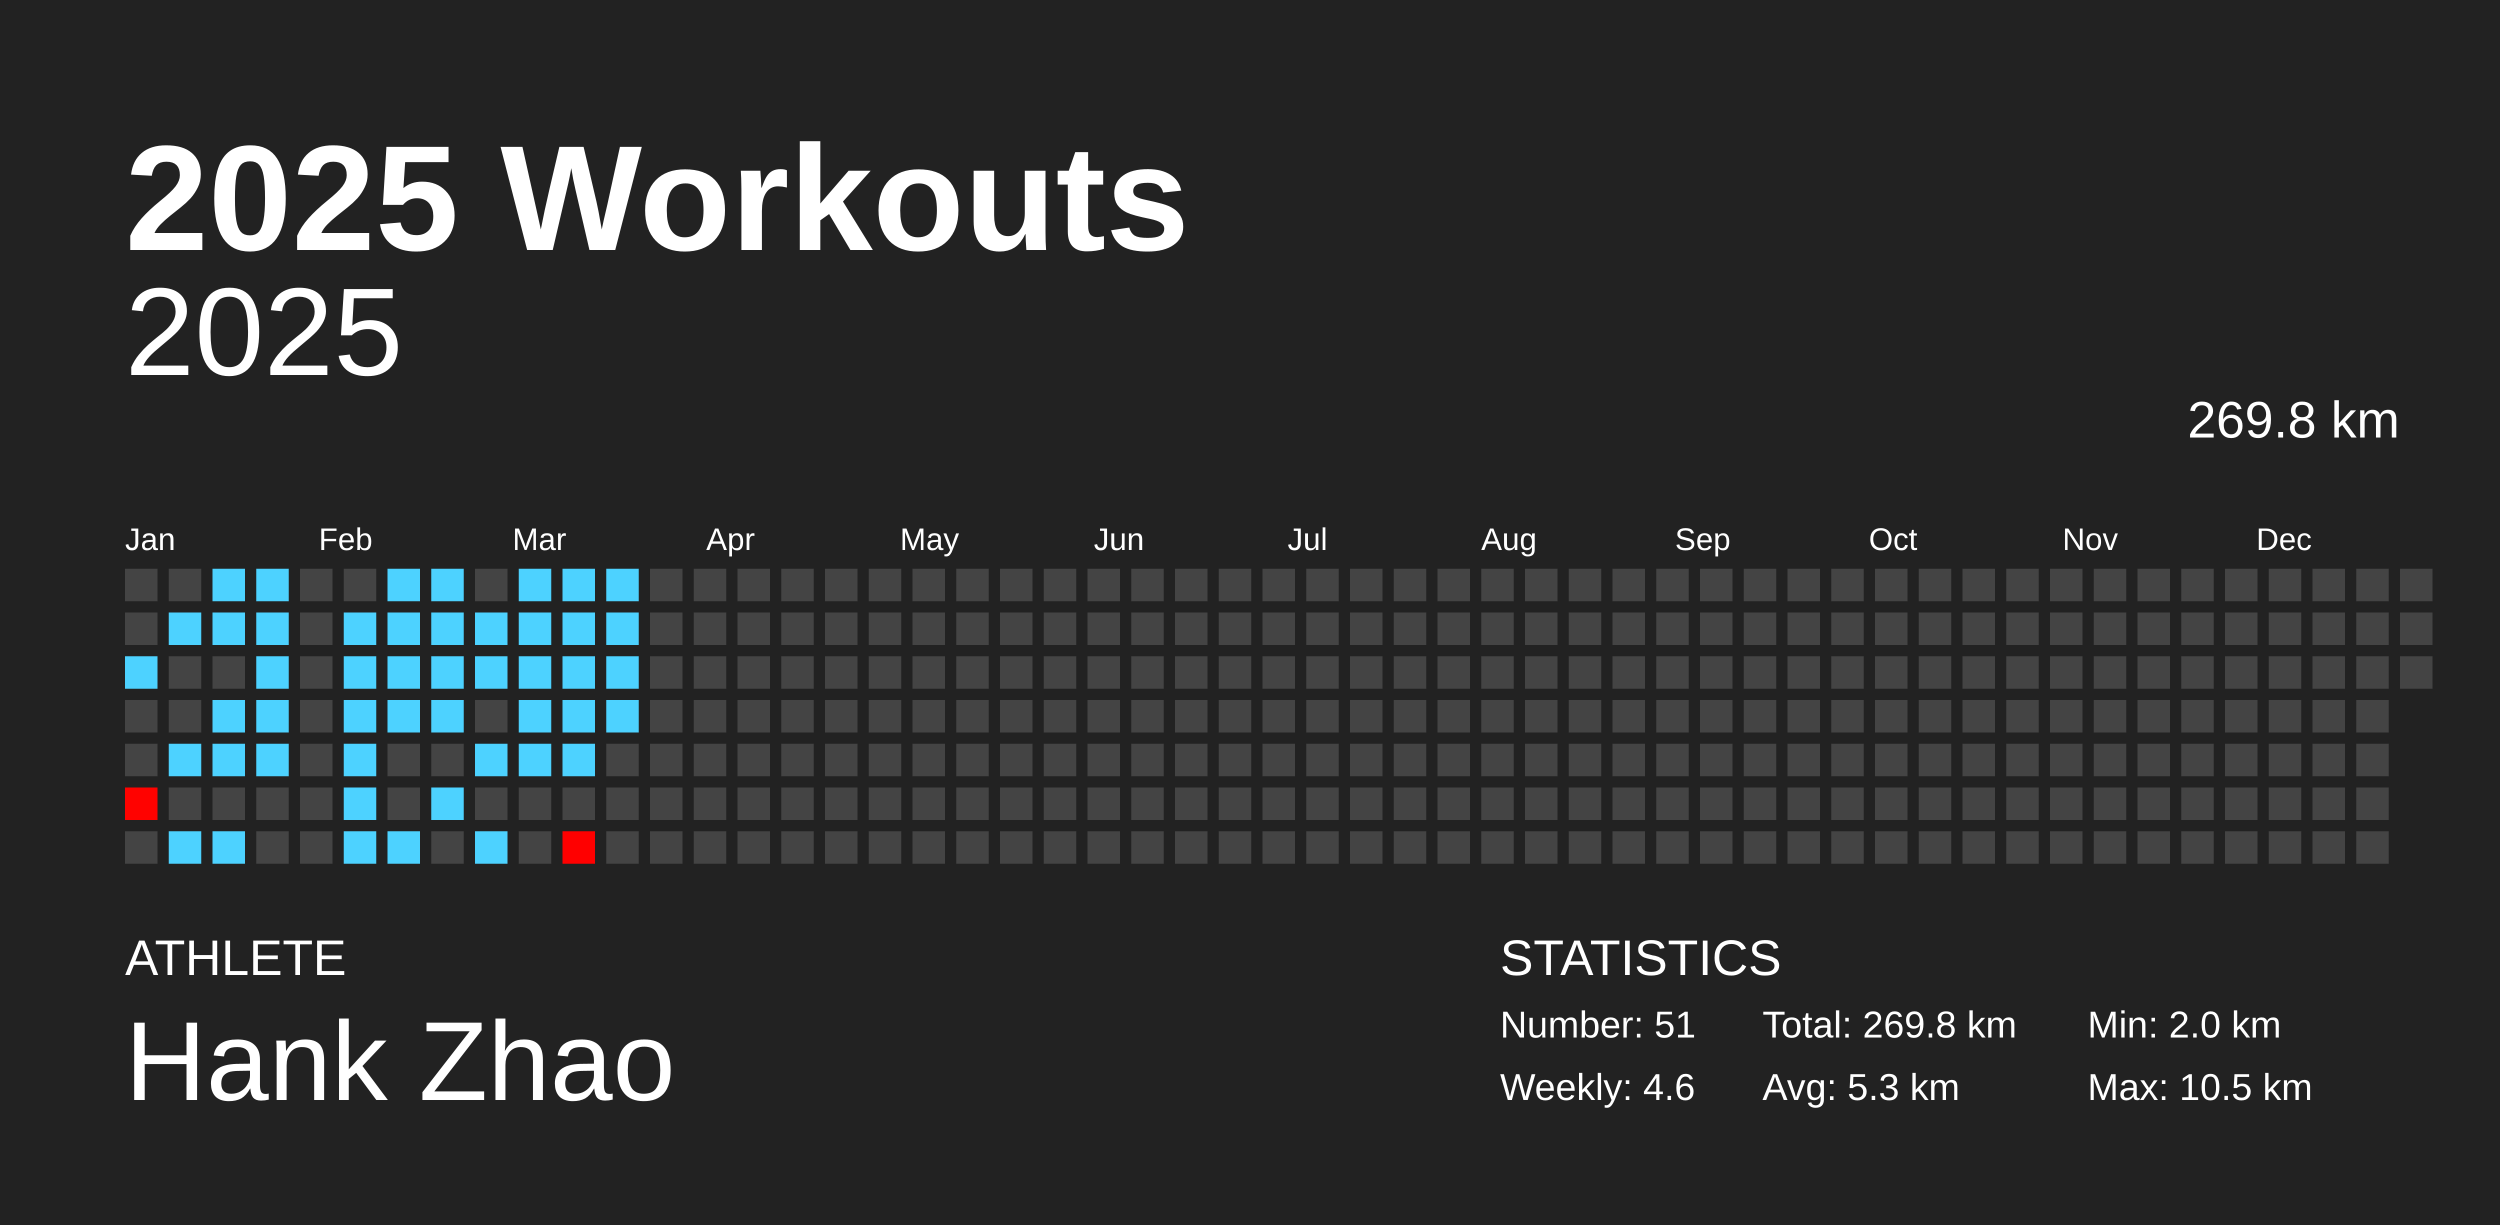
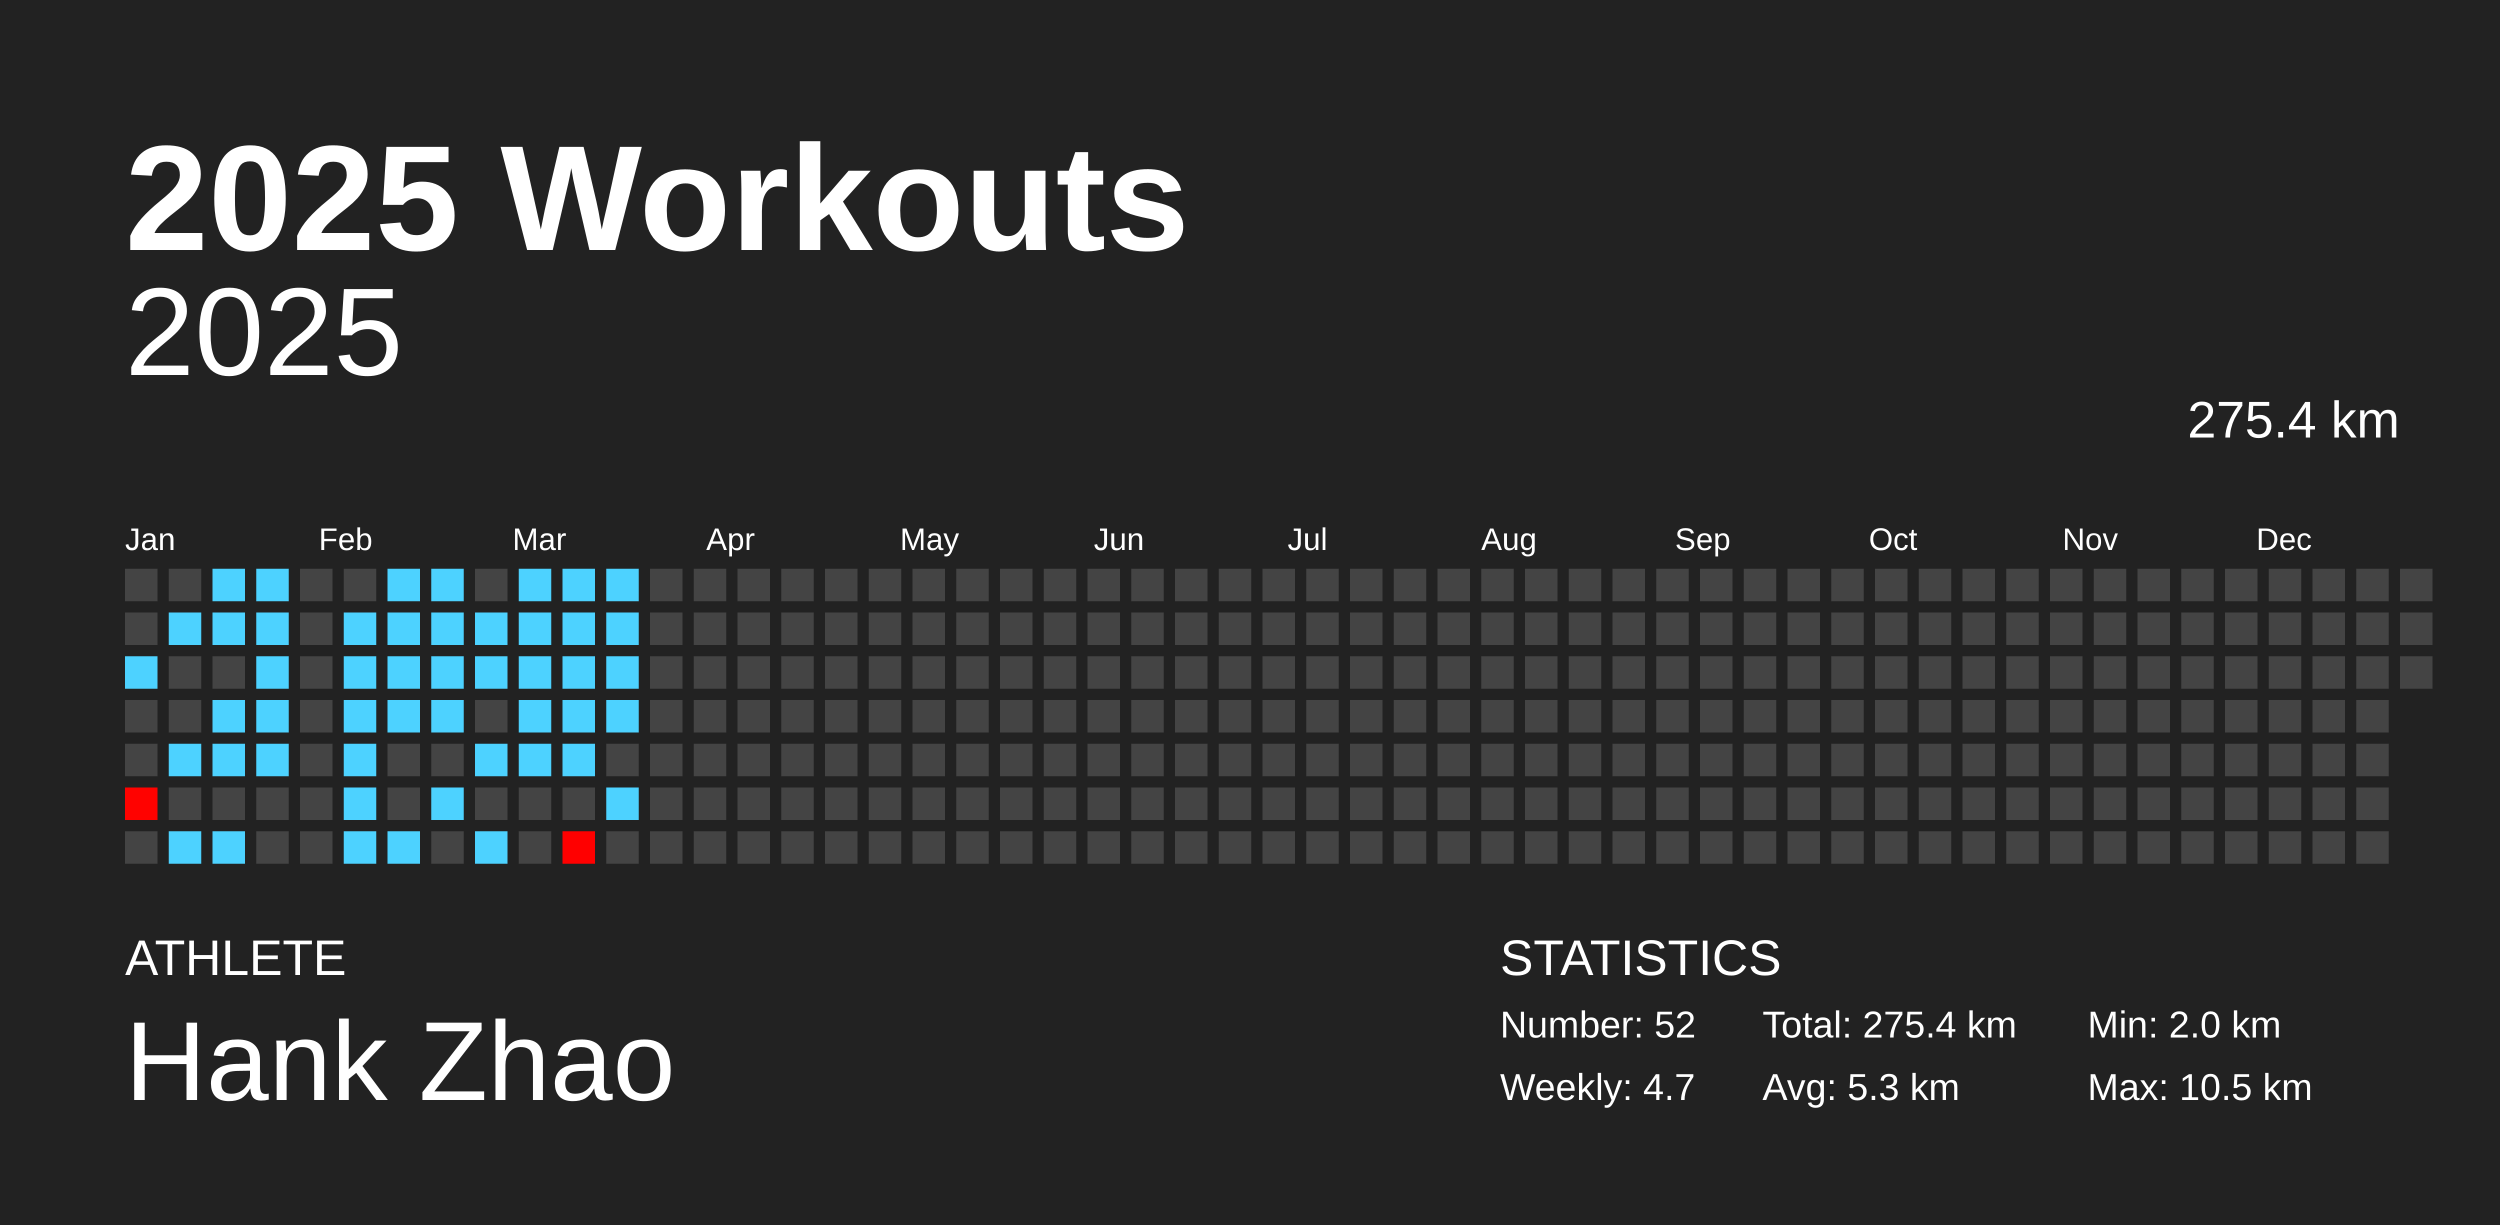
<svg xmlns="http://www.w3.org/2000/svg" baseProfile="full" height="98mm" version="1.1" viewBox="0,0,200,98" width="200mm">
  <defs />
  <rect fill="#222222" height="98" width="200" x="0" y="0" />
  <text fill="#FFFFFF" style="font-size:12px; font-family:Arial; font-weight:bold;" x="10" y="20">2025 Workouts</text>
  <text fill="#FFFFFF" style="font-size:4px; font-family:Arial" x="10" y="78">ATHLETE</text>
  <text fill="#FFFFFF" style="font-size:9px; font-family:Arial" x="10" y="88">Hank Zhao</text>
  <text fill="#FFFFFF" style="font-size:4px; font-family:Arial" x="120" y="78">STATISTICS</text>
-   <text fill="#FFFFFF" style="font-size:3px; font-family:Arial" x="120" y="83">Number: 51</text>
-   <text fill="#FFFFFF" style="font-size:3px; font-family:Arial" x="120" y="88">Weekly: 4.6</text>
-   <text fill="#FFFFFF" style="font-size:3px; font-family:Arial" x="141" y="83">Total: 269.8 km</text>
+   <text fill="#FFFFFF" style="font-size:3px; font-family:Arial" x="120" y="83">Number: 52</text>
+   <text fill="#FFFFFF" style="font-size:3px; font-family:Arial" x="120" y="88">Weekly: 4.7</text>
+   <text fill="#FFFFFF" style="font-size:3px; font-family:Arial" x="141" y="83">Total: 275.4 km</text>
  <text fill="#FFFFFF" style="font-size:3px; font-family:Arial" x="141" y="88">Avg: 5.3 km</text>
  <text fill="#FFFFFF" style="font-size:3px; font-family:Arial" x="167" y="83">Min: 2.0 km</text>
  <text fill="#FFFFFF" style="font-size:3px; font-family:Arial" x="167" y="88">Max: 10.5 km</text>
  <text alignment-baseline="hanging" fill="#FFFFFF" style="font-size:10.0px; font-family:Arial;" x="10" y="30">2025</text>
-   <text alignment-baseline="hanging" fill="#FFFFFF" style="font-size:4.125px; font-family:Arial;" x="175" y="35">269.8 km</text>
+   <text alignment-baseline="hanging" fill="#FFFFFF" style="font-size:4.125px; font-family:Arial;" x="175" y="35">275.4 km</text>
  <text fill="#FFFFFF" style="font-size:2.5px; font-family:Arial" x="10.0" y="44">Jan</text>
  <text fill="#FFFFFF" style="font-size:2.5px; font-family:Arial" x="25.5" y="44">Feb</text>
  <text fill="#FFFFFF" style="font-size:2.5px; font-family:Arial" x="41.0" y="44">Mar</text>
  <text fill="#FFFFFF" style="font-size:2.5px; font-family:Arial" x="56.5" y="44">Apr</text>
  <text fill="#FFFFFF" style="font-size:2.5px; font-family:Arial" x="72.0" y="44">May</text>
  <text fill="#FFFFFF" style="font-size:2.5px; font-family:Arial" x="87.5" y="44">Jun</text>
  <text fill="#FFFFFF" style="font-size:2.5px; font-family:Arial" x="103.0" y="44">Jul</text>
  <text fill="#FFFFFF" style="font-size:2.5px; font-family:Arial" x="118.5" y="44">Aug</text>
  <text fill="#FFFFFF" style="font-size:2.5px; font-family:Arial" x="134.0" y="44">Sep</text>
  <text fill="#FFFFFF" style="font-size:2.5px; font-family:Arial" x="149.5" y="44">Oct</text>
  <text fill="#FFFFFF" style="font-size:2.5px; font-family:Arial" x="165.0" y="44">Nov</text>
  <text fill="#FFFFFF" style="font-size:2.5px; font-family:Arial" x="180.5" y="44">Dec</text>
  <rect fill="#444444" height="2.6" width="2.6" x="10.0" y="45.5" />
  <rect fill="#444444" height="2.6" width="2.6" x="10.0" y="49.0" />
  <rect fill="#4dd2ff" height="2.6" width="2.6" x="10.0" y="52.5" />
  <rect fill="#444444" height="2.6" width="2.6" x="10.0" y="56.0" />
  <rect fill="#444444" height="2.6" width="2.6" x="10.0" y="59.5" />
  <rect fill="#ff0200" height="2.6" width="2.6" x="10.0" y="63.0" />
  <rect fill="#444444" height="2.6" width="2.6" x="10.0" y="66.5" />
  <rect fill="#444444" height="2.6" width="2.6" x="13.5" y="45.5" />
  <rect fill="#4dd2ff" height="2.6" width="2.6" x="13.5" y="49.0" />
  <rect fill="#444444" height="2.6" width="2.6" x="13.5" y="52.5" />
  <rect fill="#444444" height="2.6" width="2.6" x="13.5" y="56.0" />
  <rect fill="#4dd2ff" height="2.6" width="2.6" x="13.5" y="59.5" />
  <rect fill="#444444" height="2.6" width="2.6" x="13.5" y="63.0" />
  <rect fill="#4dd2ff" height="2.6" width="2.6" x="13.5" y="66.5" />
  <rect fill="#4dd2ff" height="2.6" width="2.6" x="17.0" y="45.5" />
  <rect fill="#4dd2ff" height="2.6" width="2.6" x="17.0" y="49.0" />
  <rect fill="#444444" height="2.6" width="2.6" x="17.0" y="52.5" />
  <rect fill="#4dd2ff" height="2.6" width="2.6" x="17.0" y="56.0" />
  <rect fill="#4dd2ff" height="2.6" width="2.6" x="17.0" y="59.5" />
  <rect fill="#444444" height="2.6" width="2.6" x="17.0" y="63.0" />
  <rect fill="#4dd2ff" height="2.6" width="2.6" x="17.0" y="66.5" />
  <rect fill="#4dd2ff" height="2.6" width="2.6" x="20.5" y="45.5" />
  <rect fill="#4dd2ff" height="2.6" width="2.6" x="20.5" y="49.0" />
  <rect fill="#4dd2ff" height="2.6" width="2.6" x="20.5" y="52.5" />
  <rect fill="#4dd2ff" height="2.6" width="2.6" x="20.5" y="56.0" />
  <rect fill="#4dd2ff" height="2.6" width="2.6" x="20.5" y="59.5" />
  <rect fill="#444444" height="2.6" width="2.6" x="20.5" y="63.0" />
  <rect fill="#444444" height="2.6" width="2.6" x="20.5" y="66.5" />
  <rect fill="#444444" height="2.6" width="2.6" x="24.0" y="45.5" />
  <rect fill="#444444" height="2.6" width="2.6" x="24.0" y="49.0" />
  <rect fill="#444444" height="2.6" width="2.6" x="24.0" y="52.5" />
  <rect fill="#444444" height="2.6" width="2.6" x="24.0" y="56.0" />
  <rect fill="#444444" height="2.6" width="2.6" x="24.0" y="59.5" />
  <rect fill="#444444" height="2.6" width="2.6" x="24.0" y="63.0" />
  <rect fill="#444444" height="2.6" width="2.6" x="24.0" y="66.5" />
  <rect fill="#444444" height="2.6" width="2.6" x="27.5" y="45.5" />
  <rect fill="#4dd2ff" height="2.6" width="2.6" x="27.5" y="49.0" />
  <rect fill="#4dd2ff" height="2.6" width="2.6" x="27.5" y="52.5" />
  <rect fill="#4dd2ff" height="2.6" width="2.6" x="27.5" y="56.0" />
  <rect fill="#4dd2ff" height="2.6" width="2.6" x="27.5" y="59.5" />
  <rect fill="#4dd2ff" height="2.6" width="2.6" x="27.5" y="63.0" />
  <rect fill="#4dd2ff" height="2.6" width="2.6" x="27.5" y="66.5" />
  <rect fill="#4dd2ff" height="2.6" width="2.6" x="31.0" y="45.5" />
  <rect fill="#4dd2ff" height="2.6" width="2.6" x="31.0" y="49.0" />
  <rect fill="#4dd2ff" height="2.6" width="2.6" x="31.0" y="52.5" />
  <rect fill="#4dd2ff" height="2.6" width="2.6" x="31.0" y="56.0" />
  <rect fill="#444444" height="2.6" width="2.6" x="31.0" y="59.5" />
  <rect fill="#444444" height="2.6" width="2.6" x="31.0" y="63.0" />
  <rect fill="#4dd2ff" height="2.6" width="2.6" x="31.0" y="66.5" />
  <rect fill="#4dd2ff" height="2.6" width="2.6" x="34.5" y="45.5" />
  <rect fill="#4dd2ff" height="2.6" width="2.6" x="34.5" y="49.0" />
  <rect fill="#4dd2ff" height="2.6" width="2.6" x="34.5" y="52.5" />
  <rect fill="#4dd2ff" height="2.6" width="2.6" x="34.5" y="56.0" />
  <rect fill="#444444" height="2.6" width="2.6" x="34.5" y="59.5" />
  <rect fill="#4dd2ff" height="2.6" width="2.6" x="34.5" y="63.0" />
  <rect fill="#444444" height="2.6" width="2.6" x="34.5" y="66.5" />
  <rect fill="#444444" height="2.6" width="2.6" x="38.0" y="45.5" />
  <rect fill="#4dd2ff" height="2.6" width="2.6" x="38.0" y="49.0" />
  <rect fill="#4dd2ff" height="2.6" width="2.6" x="38.0" y="52.5" />
  <rect fill="#444444" height="2.6" width="2.6" x="38.0" y="56.0" />
  <rect fill="#4dd2ff" height="2.6" width="2.6" x="38.0" y="59.5" />
  <rect fill="#444444" height="2.6" width="2.6" x="38.0" y="63.0" />
  <rect fill="#4dd2ff" height="2.6" width="2.6" x="38.0" y="66.5" />
  <rect fill="#4dd2ff" height="2.6" width="2.6" x="41.5" y="45.5" />
  <rect fill="#4dd2ff" height="2.6" width="2.6" x="41.5" y="49.0" />
  <rect fill="#4dd2ff" height="2.6" width="2.6" x="41.5" y="52.5" />
  <rect fill="#4dd2ff" height="2.6" width="2.6" x="41.5" y="56.0" />
  <rect fill="#4dd2ff" height="2.6" width="2.6" x="41.5" y="59.5" />
  <rect fill="#444444" height="2.6" width="2.6" x="41.5" y="63.0" />
  <rect fill="#444444" height="2.6" width="2.6" x="41.5" y="66.5" />
  <rect fill="#4dd2ff" height="2.6" width="2.6" x="45.0" y="45.5" />
  <rect fill="#4dd2ff" height="2.6" width="2.6" x="45.0" y="49.0" />
  <rect fill="#4dd2ff" height="2.6" width="2.6" x="45.0" y="52.5" />
  <rect fill="#4dd2ff" height="2.6" width="2.6" x="45.0" y="56.0" />
  <rect fill="#4dd2ff" height="2.6" width="2.6" x="45.0" y="59.5" />
  <rect fill="#444444" height="2.6" width="2.6" x="45.0" y="63.0" />
  <rect fill="#ff0000" height="2.6" width="2.6" x="45.0" y="66.5" />
  <rect fill="#4dd2ff" height="2.6" width="2.6" x="48.5" y="45.5" />
  <rect fill="#4dd2ff" height="2.6" width="2.6" x="48.5" y="49.0" />
  <rect fill="#4dd2ff" height="2.6" width="2.6" x="48.5" y="52.5" />
  <rect fill="#4dd2ff" height="2.6" width="2.6" x="48.5" y="56.0" />
  <rect fill="#444444" height="2.6" width="2.6" x="48.5" y="59.5" />
-   <rect fill="#444444" height="2.6" width="2.6" x="48.5" y="63.0" />
+   <rect fill="#4dd2ff" height="2.6" width="2.6" x="48.5" y="63.0" />
  <rect fill="#444444" height="2.6" width="2.6" x="48.5" y="66.5" />
  <rect fill="#444444" height="2.6" width="2.6" x="52.0" y="45.5" />
  <rect fill="#444444" height="2.6" width="2.6" x="52.0" y="49.0" />
  <rect fill="#444444" height="2.6" width="2.6" x="52.0" y="52.5" />
  <rect fill="#444444" height="2.6" width="2.6" x="52.0" y="56.0" />
  <rect fill="#444444" height="2.6" width="2.6" x="52.0" y="59.5" />
  <rect fill="#444444" height="2.6" width="2.6" x="52.0" y="63.0" />
  <rect fill="#444444" height="2.6" width="2.6" x="52.0" y="66.5" />
  <rect fill="#444444" height="2.6" width="2.6" x="55.5" y="45.5" />
  <rect fill="#444444" height="2.6" width="2.6" x="55.5" y="49.0" />
  <rect fill="#444444" height="2.6" width="2.6" x="55.5" y="52.5" />
  <rect fill="#444444" height="2.6" width="2.6" x="55.5" y="56.0" />
  <rect fill="#444444" height="2.6" width="2.6" x="55.5" y="59.5" />
  <rect fill="#444444" height="2.6" width="2.6" x="55.5" y="63.0" />
  <rect fill="#444444" height="2.6" width="2.6" x="55.5" y="66.5" />
  <rect fill="#444444" height="2.6" width="2.6" x="59.0" y="45.5" />
  <rect fill="#444444" height="2.6" width="2.6" x="59.0" y="49.0" />
  <rect fill="#444444" height="2.6" width="2.6" x="59.0" y="52.5" />
  <rect fill="#444444" height="2.6" width="2.6" x="59.0" y="56.0" />
  <rect fill="#444444" height="2.6" width="2.6" x="59.0" y="59.5" />
  <rect fill="#444444" height="2.6" width="2.6" x="59.0" y="63.0" />
  <rect fill="#444444" height="2.6" width="2.6" x="59.0" y="66.5" />
  <rect fill="#444444" height="2.6" width="2.6" x="62.5" y="45.5" />
  <rect fill="#444444" height="2.6" width="2.6" x="62.5" y="49.0" />
  <rect fill="#444444" height="2.6" width="2.6" x="62.5" y="52.5" />
  <rect fill="#444444" height="2.6" width="2.6" x="62.5" y="56.0" />
  <rect fill="#444444" height="2.6" width="2.6" x="62.5" y="59.5" />
  <rect fill="#444444" height="2.6" width="2.6" x="62.5" y="63.0" />
  <rect fill="#444444" height="2.6" width="2.6" x="62.5" y="66.5" />
  <rect fill="#444444" height="2.6" width="2.6" x="66.0" y="45.5" />
  <rect fill="#444444" height="2.6" width="2.6" x="66.0" y="49.0" />
  <rect fill="#444444" height="2.6" width="2.6" x="66.0" y="52.5" />
  <rect fill="#444444" height="2.6" width="2.6" x="66.0" y="56.0" />
  <rect fill="#444444" height="2.6" width="2.6" x="66.0" y="59.5" />
  <rect fill="#444444" height="2.6" width="2.6" x="66.0" y="63.0" />
  <rect fill="#444444" height="2.6" width="2.6" x="66.0" y="66.5" />
  <rect fill="#444444" height="2.6" width="2.6" x="69.5" y="45.5" />
  <rect fill="#444444" height="2.6" width="2.6" x="69.5" y="49.0" />
  <rect fill="#444444" height="2.6" width="2.6" x="69.5" y="52.5" />
  <rect fill="#444444" height="2.6" width="2.6" x="69.5" y="56.0" />
  <rect fill="#444444" height="2.6" width="2.6" x="69.5" y="59.5" />
  <rect fill="#444444" height="2.6" width="2.6" x="69.5" y="63.0" />
  <rect fill="#444444" height="2.6" width="2.6" x="69.5" y="66.5" />
  <rect fill="#444444" height="2.6" width="2.6" x="73.0" y="45.5" />
  <rect fill="#444444" height="2.6" width="2.6" x="73.0" y="49.0" />
  <rect fill="#444444" height="2.6" width="2.6" x="73.0" y="52.5" />
  <rect fill="#444444" height="2.6" width="2.6" x="73.0" y="56.0" />
  <rect fill="#444444" height="2.6" width="2.6" x="73.0" y="59.5" />
  <rect fill="#444444" height="2.6" width="2.6" x="73.0" y="63.0" />
  <rect fill="#444444" height="2.6" width="2.6" x="73.0" y="66.5" />
  <rect fill="#444444" height="2.6" width="2.6" x="76.5" y="45.5" />
  <rect fill="#444444" height="2.6" width="2.6" x="76.5" y="49.0" />
  <rect fill="#444444" height="2.6" width="2.6" x="76.5" y="52.5" />
  <rect fill="#444444" height="2.6" width="2.6" x="76.5" y="56.0" />
  <rect fill="#444444" height="2.6" width="2.6" x="76.5" y="59.5" />
  <rect fill="#444444" height="2.6" width="2.6" x="76.5" y="63.0" />
  <rect fill="#444444" height="2.6" width="2.6" x="76.5" y="66.5" />
  <rect fill="#444444" height="2.6" width="2.6" x="80.0" y="45.5" />
  <rect fill="#444444" height="2.6" width="2.6" x="80.0" y="49.0" />
  <rect fill="#444444" height="2.6" width="2.6" x="80.0" y="52.5" />
  <rect fill="#444444" height="2.6" width="2.6" x="80.0" y="56.0" />
  <rect fill="#444444" height="2.6" width="2.6" x="80.0" y="59.5" />
  <rect fill="#444444" height="2.6" width="2.6" x="80.0" y="63.0" />
  <rect fill="#444444" height="2.6" width="2.6" x="80.0" y="66.5" />
  <rect fill="#444444" height="2.6" width="2.6" x="83.5" y="45.5" />
  <rect fill="#444444" height="2.6" width="2.6" x="83.5" y="49.0" />
  <rect fill="#444444" height="2.6" width="2.6" x="83.5" y="52.5" />
  <rect fill="#444444" height="2.6" width="2.6" x="83.5" y="56.0" />
  <rect fill="#444444" height="2.6" width="2.6" x="83.5" y="59.5" />
  <rect fill="#444444" height="2.6" width="2.6" x="83.5" y="63.0" />
  <rect fill="#444444" height="2.6" width="2.6" x="83.5" y="66.5" />
  <rect fill="#444444" height="2.6" width="2.6" x="87.0" y="45.5" />
  <rect fill="#444444" height="2.6" width="2.6" x="87.0" y="49.0" />
  <rect fill="#444444" height="2.6" width="2.6" x="87.0" y="52.5" />
  <rect fill="#444444" height="2.6" width="2.6" x="87.0" y="56.0" />
  <rect fill="#444444" height="2.6" width="2.6" x="87.0" y="59.5" />
  <rect fill="#444444" height="2.6" width="2.6" x="87.0" y="63.0" />
  <rect fill="#444444" height="2.6" width="2.6" x="87.0" y="66.5" />
  <rect fill="#444444" height="2.6" width="2.6" x="90.5" y="45.5" />
  <rect fill="#444444" height="2.6" width="2.6" x="90.5" y="49.0" />
  <rect fill="#444444" height="2.6" width="2.6" x="90.5" y="52.5" />
  <rect fill="#444444" height="2.6" width="2.6" x="90.5" y="56.0" />
  <rect fill="#444444" height="2.6" width="2.6" x="90.5" y="59.5" />
  <rect fill="#444444" height="2.6" width="2.6" x="90.5" y="63.0" />
  <rect fill="#444444" height="2.6" width="2.6" x="90.5" y="66.5" />
  <rect fill="#444444" height="2.6" width="2.6" x="94.0" y="45.5" />
  <rect fill="#444444" height="2.6" width="2.6" x="94.0" y="49.0" />
  <rect fill="#444444" height="2.6" width="2.6" x="94.0" y="52.5" />
  <rect fill="#444444" height="2.6" width="2.6" x="94.0" y="56.0" />
  <rect fill="#444444" height="2.6" width="2.6" x="94.0" y="59.5" />
  <rect fill="#444444" height="2.6" width="2.6" x="94.0" y="63.0" />
  <rect fill="#444444" height="2.6" width="2.6" x="94.0" y="66.5" />
  <rect fill="#444444" height="2.6" width="2.6" x="97.5" y="45.5" />
  <rect fill="#444444" height="2.6" width="2.6" x="97.5" y="49.0" />
  <rect fill="#444444" height="2.6" width="2.6" x="97.5" y="52.5" />
  <rect fill="#444444" height="2.6" width="2.6" x="97.5" y="56.0" />
  <rect fill="#444444" height="2.6" width="2.6" x="97.5" y="59.5" />
  <rect fill="#444444" height="2.6" width="2.6" x="97.5" y="63.0" />
  <rect fill="#444444" height="2.6" width="2.6" x="97.5" y="66.5" />
  <rect fill="#444444" height="2.6" width="2.6" x="101.0" y="45.5" />
  <rect fill="#444444" height="2.6" width="2.6" x="101.0" y="49.0" />
  <rect fill="#444444" height="2.6" width="2.6" x="101.0" y="52.5" />
  <rect fill="#444444" height="2.6" width="2.6" x="101.0" y="56.0" />
  <rect fill="#444444" height="2.6" width="2.6" x="101.0" y="59.5" />
  <rect fill="#444444" height="2.6" width="2.6" x="101.0" y="63.0" />
  <rect fill="#444444" height="2.6" width="2.6" x="101.0" y="66.5" />
  <rect fill="#444444" height="2.6" width="2.6" x="104.5" y="45.5" />
  <rect fill="#444444" height="2.6" width="2.6" x="104.5" y="49.0" />
  <rect fill="#444444" height="2.6" width="2.6" x="104.5" y="52.5" />
  <rect fill="#444444" height="2.6" width="2.6" x="104.5" y="56.0" />
  <rect fill="#444444" height="2.6" width="2.6" x="104.5" y="59.5" />
  <rect fill="#444444" height="2.6" width="2.6" x="104.5" y="63.0" />
  <rect fill="#444444" height="2.6" width="2.6" x="104.5" y="66.5" />
  <rect fill="#444444" height="2.6" width="2.6" x="108.0" y="45.5" />
  <rect fill="#444444" height="2.6" width="2.6" x="108.0" y="49.0" />
  <rect fill="#444444" height="2.6" width="2.6" x="108.0" y="52.5" />
  <rect fill="#444444" height="2.6" width="2.6" x="108.0" y="56.0" />
  <rect fill="#444444" height="2.6" width="2.6" x="108.0" y="59.5" />
  <rect fill="#444444" height="2.6" width="2.6" x="108.0" y="63.0" />
  <rect fill="#444444" height="2.6" width="2.6" x="108.0" y="66.5" />
  <rect fill="#444444" height="2.6" width="2.6" x="111.5" y="45.5" />
  <rect fill="#444444" height="2.6" width="2.6" x="111.5" y="49.0" />
  <rect fill="#444444" height="2.6" width="2.6" x="111.5" y="52.5" />
  <rect fill="#444444" height="2.6" width="2.6" x="111.5" y="56.0" />
  <rect fill="#444444" height="2.6" width="2.6" x="111.5" y="59.5" />
  <rect fill="#444444" height="2.6" width="2.6" x="111.5" y="63.0" />
  <rect fill="#444444" height="2.6" width="2.6" x="111.5" y="66.5" />
  <rect fill="#444444" height="2.6" width="2.6" x="115.0" y="45.5" />
  <rect fill="#444444" height="2.6" width="2.6" x="115.0" y="49.0" />
  <rect fill="#444444" height="2.6" width="2.6" x="115.0" y="52.5" />
  <rect fill="#444444" height="2.6" width="2.6" x="115.0" y="56.0" />
  <rect fill="#444444" height="2.6" width="2.6" x="115.0" y="59.5" />
  <rect fill="#444444" height="2.6" width="2.6" x="115.0" y="63.0" />
  <rect fill="#444444" height="2.6" width="2.6" x="115.0" y="66.5" />
  <rect fill="#444444" height="2.6" width="2.6" x="118.5" y="45.5" />
  <rect fill="#444444" height="2.6" width="2.6" x="118.5" y="49.0" />
  <rect fill="#444444" height="2.6" width="2.6" x="118.5" y="52.5" />
  <rect fill="#444444" height="2.6" width="2.6" x="118.5" y="56.0" />
  <rect fill="#444444" height="2.6" width="2.6" x="118.5" y="59.5" />
  <rect fill="#444444" height="2.6" width="2.6" x="118.5" y="63.0" />
  <rect fill="#444444" height="2.6" width="2.6" x="118.5" y="66.5" />
  <rect fill="#444444" height="2.6" width="2.6" x="122.0" y="45.5" />
  <rect fill="#444444" height="2.6" width="2.6" x="122.0" y="49.0" />
  <rect fill="#444444" height="2.6" width="2.6" x="122.0" y="52.5" />
  <rect fill="#444444" height="2.6" width="2.6" x="122.0" y="56.0" />
  <rect fill="#444444" height="2.6" width="2.6" x="122.0" y="59.5" />
  <rect fill="#444444" height="2.6" width="2.6" x="122.0" y="63.0" />
  <rect fill="#444444" height="2.6" width="2.6" x="122.0" y="66.5" />
  <rect fill="#444444" height="2.6" width="2.6" x="125.5" y="45.5" />
  <rect fill="#444444" height="2.6" width="2.6" x="125.5" y="49.0" />
  <rect fill="#444444" height="2.6" width="2.6" x="125.5" y="52.5" />
  <rect fill="#444444" height="2.6" width="2.6" x="125.5" y="56.0" />
  <rect fill="#444444" height="2.6" width="2.6" x="125.5" y="59.5" />
  <rect fill="#444444" height="2.6" width="2.6" x="125.5" y="63.0" />
  <rect fill="#444444" height="2.6" width="2.6" x="125.5" y="66.5" />
  <rect fill="#444444" height="2.6" width="2.6" x="129.0" y="45.5" />
  <rect fill="#444444" height="2.6" width="2.6" x="129.0" y="49.0" />
  <rect fill="#444444" height="2.6" width="2.6" x="129.0" y="52.5" />
  <rect fill="#444444" height="2.6" width="2.6" x="129.0" y="56.0" />
  <rect fill="#444444" height="2.6" width="2.6" x="129.0" y="59.5" />
  <rect fill="#444444" height="2.6" width="2.6" x="129.0" y="63.0" />
  <rect fill="#444444" height="2.6" width="2.6" x="129.0" y="66.5" />
  <rect fill="#444444" height="2.6" width="2.6" x="132.5" y="45.5" />
  <rect fill="#444444" height="2.6" width="2.6" x="132.5" y="49.0" />
  <rect fill="#444444" height="2.6" width="2.6" x="132.5" y="52.5" />
  <rect fill="#444444" height="2.6" width="2.6" x="132.5" y="56.0" />
  <rect fill="#444444" height="2.6" width="2.6" x="132.5" y="59.5" />
  <rect fill="#444444" height="2.6" width="2.6" x="132.5" y="63.0" />
  <rect fill="#444444" height="2.6" width="2.6" x="132.5" y="66.5" />
  <rect fill="#444444" height="2.6" width="2.6" x="136.0" y="45.5" />
  <rect fill="#444444" height="2.6" width="2.6" x="136.0" y="49.0" />
  <rect fill="#444444" height="2.6" width="2.6" x="136.0" y="52.5" />
  <rect fill="#444444" height="2.6" width="2.6" x="136.0" y="56.0" />
  <rect fill="#444444" height="2.6" width="2.6" x="136.0" y="59.5" />
  <rect fill="#444444" height="2.6" width="2.6" x="136.0" y="63.0" />
  <rect fill="#444444" height="2.6" width="2.6" x="136.0" y="66.5" />
  <rect fill="#444444" height="2.6" width="2.6" x="139.5" y="45.5" />
  <rect fill="#444444" height="2.6" width="2.6" x="139.5" y="49.0" />
  <rect fill="#444444" height="2.6" width="2.6" x="139.5" y="52.5" />
  <rect fill="#444444" height="2.6" width="2.6" x="139.5" y="56.0" />
  <rect fill="#444444" height="2.6" width="2.6" x="139.5" y="59.5" />
  <rect fill="#444444" height="2.6" width="2.6" x="139.5" y="63.0" />
  <rect fill="#444444" height="2.6" width="2.6" x="139.5" y="66.5" />
  <rect fill="#444444" height="2.6" width="2.6" x="143.0" y="45.5" />
  <rect fill="#444444" height="2.6" width="2.6" x="143.0" y="49.0" />
  <rect fill="#444444" height="2.6" width="2.6" x="143.0" y="52.5" />
  <rect fill="#444444" height="2.6" width="2.6" x="143.0" y="56.0" />
  <rect fill="#444444" height="2.6" width="2.6" x="143.0" y="59.5" />
  <rect fill="#444444" height="2.6" width="2.6" x="143.0" y="63.0" />
  <rect fill="#444444" height="2.6" width="2.6" x="143.0" y="66.5" />
  <rect fill="#444444" height="2.6" width="2.6" x="146.5" y="45.5" />
  <rect fill="#444444" height="2.6" width="2.6" x="146.5" y="49.0" />
  <rect fill="#444444" height="2.6" width="2.6" x="146.5" y="52.5" />
  <rect fill="#444444" height="2.6" width="2.6" x="146.5" y="56.0" />
  <rect fill="#444444" height="2.6" width="2.6" x="146.5" y="59.5" />
  <rect fill="#444444" height="2.6" width="2.6" x="146.5" y="63.0" />
  <rect fill="#444444" height="2.6" width="2.6" x="146.5" y="66.5" />
  <rect fill="#444444" height="2.6" width="2.6" x="150.0" y="45.5" />
  <rect fill="#444444" height="2.6" width="2.6" x="150.0" y="49.0" />
  <rect fill="#444444" height="2.6" width="2.6" x="150.0" y="52.5" />
  <rect fill="#444444" height="2.6" width="2.6" x="150.0" y="56.0" />
  <rect fill="#444444" height="2.6" width="2.6" x="150.0" y="59.5" />
  <rect fill="#444444" height="2.6" width="2.6" x="150.0" y="63.0" />
  <rect fill="#444444" height="2.6" width="2.6" x="150.0" y="66.5" />
  <rect fill="#444444" height="2.6" width="2.6" x="153.5" y="45.5" />
  <rect fill="#444444" height="2.6" width="2.6" x="153.5" y="49.0" />
  <rect fill="#444444" height="2.6" width="2.6" x="153.5" y="52.5" />
  <rect fill="#444444" height="2.6" width="2.6" x="153.5" y="56.0" />
  <rect fill="#444444" height="2.6" width="2.6" x="153.5" y="59.5" />
  <rect fill="#444444" height="2.6" width="2.6" x="153.5" y="63.0" />
  <rect fill="#444444" height="2.6" width="2.6" x="153.5" y="66.5" />
  <rect fill="#444444" height="2.6" width="2.6" x="157.0" y="45.5" />
  <rect fill="#444444" height="2.6" width="2.6" x="157.0" y="49.0" />
  <rect fill="#444444" height="2.6" width="2.6" x="157.0" y="52.5" />
  <rect fill="#444444" height="2.6" width="2.6" x="157.0" y="56.0" />
  <rect fill="#444444" height="2.6" width="2.6" x="157.0" y="59.5" />
  <rect fill="#444444" height="2.6" width="2.6" x="157.0" y="63.0" />
  <rect fill="#444444" height="2.6" width="2.6" x="157.0" y="66.5" />
  <rect fill="#444444" height="2.6" width="2.6" x="160.5" y="45.5" />
  <rect fill="#444444" height="2.6" width="2.6" x="160.5" y="49.0" />
  <rect fill="#444444" height="2.6" width="2.6" x="160.5" y="52.5" />
  <rect fill="#444444" height="2.6" width="2.6" x="160.5" y="56.0" />
  <rect fill="#444444" height="2.6" width="2.6" x="160.5" y="59.5" />
  <rect fill="#444444" height="2.6" width="2.6" x="160.5" y="63.0" />
  <rect fill="#444444" height="2.6" width="2.6" x="160.5" y="66.5" />
  <rect fill="#444444" height="2.6" width="2.6" x="164.0" y="45.5" />
  <rect fill="#444444" height="2.6" width="2.6" x="164.0" y="49.0" />
  <rect fill="#444444" height="2.6" width="2.6" x="164.0" y="52.5" />
  <rect fill="#444444" height="2.6" width="2.6" x="164.0" y="56.0" />
  <rect fill="#444444" height="2.6" width="2.6" x="164.0" y="59.5" />
  <rect fill="#444444" height="2.6" width="2.6" x="164.0" y="63.0" />
  <rect fill="#444444" height="2.6" width="2.6" x="164.0" y="66.5" />
  <rect fill="#444444" height="2.6" width="2.6" x="167.5" y="45.5" />
  <rect fill="#444444" height="2.6" width="2.6" x="167.5" y="49.0" />
  <rect fill="#444444" height="2.6" width="2.6" x="167.5" y="52.5" />
  <rect fill="#444444" height="2.6" width="2.6" x="167.5" y="56.0" />
  <rect fill="#444444" height="2.6" width="2.6" x="167.5" y="59.5" />
  <rect fill="#444444" height="2.6" width="2.6" x="167.5" y="63.0" />
  <rect fill="#444444" height="2.6" width="2.6" x="167.5" y="66.5" />
  <rect fill="#444444" height="2.6" width="2.6" x="171.0" y="45.5" />
  <rect fill="#444444" height="2.6" width="2.6" x="171.0" y="49.0" />
  <rect fill="#444444" height="2.6" width="2.6" x="171.0" y="52.5" />
  <rect fill="#444444" height="2.6" width="2.6" x="171.0" y="56.0" />
  <rect fill="#444444" height="2.6" width="2.6" x="171.0" y="59.5" />
  <rect fill="#444444" height="2.6" width="2.6" x="171.0" y="63.0" />
  <rect fill="#444444" height="2.6" width="2.6" x="171.0" y="66.5" />
  <rect fill="#444444" height="2.6" width="2.6" x="174.5" y="45.5" />
  <rect fill="#444444" height="2.6" width="2.6" x="174.5" y="49.0" />
  <rect fill="#444444" height="2.6" width="2.6" x="174.5" y="52.5" />
  <rect fill="#444444" height="2.6" width="2.6" x="174.5" y="56.0" />
  <rect fill="#444444" height="2.6" width="2.6" x="174.5" y="59.5" />
  <rect fill="#444444" height="2.6" width="2.6" x="174.5" y="63.0" />
  <rect fill="#444444" height="2.6" width="2.6" x="174.5" y="66.5" />
  <rect fill="#444444" height="2.6" width="2.6" x="178.0" y="45.5" />
  <rect fill="#444444" height="2.6" width="2.6" x="178.0" y="49.0" />
  <rect fill="#444444" height="2.6" width="2.6" x="178.0" y="52.5" />
  <rect fill="#444444" height="2.6" width="2.6" x="178.0" y="56.0" />
  <rect fill="#444444" height="2.6" width="2.6" x="178.0" y="59.5" />
  <rect fill="#444444" height="2.6" width="2.6" x="178.0" y="63.0" />
  <rect fill="#444444" height="2.6" width="2.6" x="178.0" y="66.5" />
  <rect fill="#444444" height="2.6" width="2.6" x="181.5" y="45.5" />
  <rect fill="#444444" height="2.6" width="2.6" x="181.5" y="49.0" />
  <rect fill="#444444" height="2.6" width="2.6" x="181.5" y="52.5" />
  <rect fill="#444444" height="2.6" width="2.6" x="181.5" y="56.0" />
  <rect fill="#444444" height="2.6" width="2.6" x="181.5" y="59.5" />
  <rect fill="#444444" height="2.6" width="2.6" x="181.5" y="63.0" />
  <rect fill="#444444" height="2.6" width="2.6" x="181.5" y="66.5" />
  <rect fill="#444444" height="2.6" width="2.6" x="185.0" y="45.5" />
  <rect fill="#444444" height="2.6" width="2.6" x="185.0" y="49.0" />
  <rect fill="#444444" height="2.6" width="2.6" x="185.0" y="52.5" />
  <rect fill="#444444" height="2.6" width="2.6" x="185.0" y="56.0" />
  <rect fill="#444444" height="2.6" width="2.6" x="185.0" y="59.5" />
  <rect fill="#444444" height="2.6" width="2.6" x="185.0" y="63.0" />
  <rect fill="#444444" height="2.6" width="2.6" x="185.0" y="66.5" />
  <rect fill="#444444" height="2.6" width="2.6" x="188.5" y="45.5" />
  <rect fill="#444444" height="2.6" width="2.6" x="188.5" y="49.0" />
  <rect fill="#444444" height="2.6" width="2.6" x="188.5" y="52.5" />
  <rect fill="#444444" height="2.6" width="2.6" x="188.5" y="56.0" />
  <rect fill="#444444" height="2.6" width="2.6" x="188.5" y="59.5" />
  <rect fill="#444444" height="2.6" width="2.6" x="188.5" y="63.0" />
  <rect fill="#444444" height="2.6" width="2.6" x="188.5" y="66.5" />
  <rect fill="#444444" height="2.6" width="2.6" x="192.0" y="45.5" />
  <rect fill="#444444" height="2.6" width="2.6" x="192.0" y="49.0" />
  <rect fill="#444444" height="2.6" width="2.6" x="192.0" y="52.5" />
</svg>
